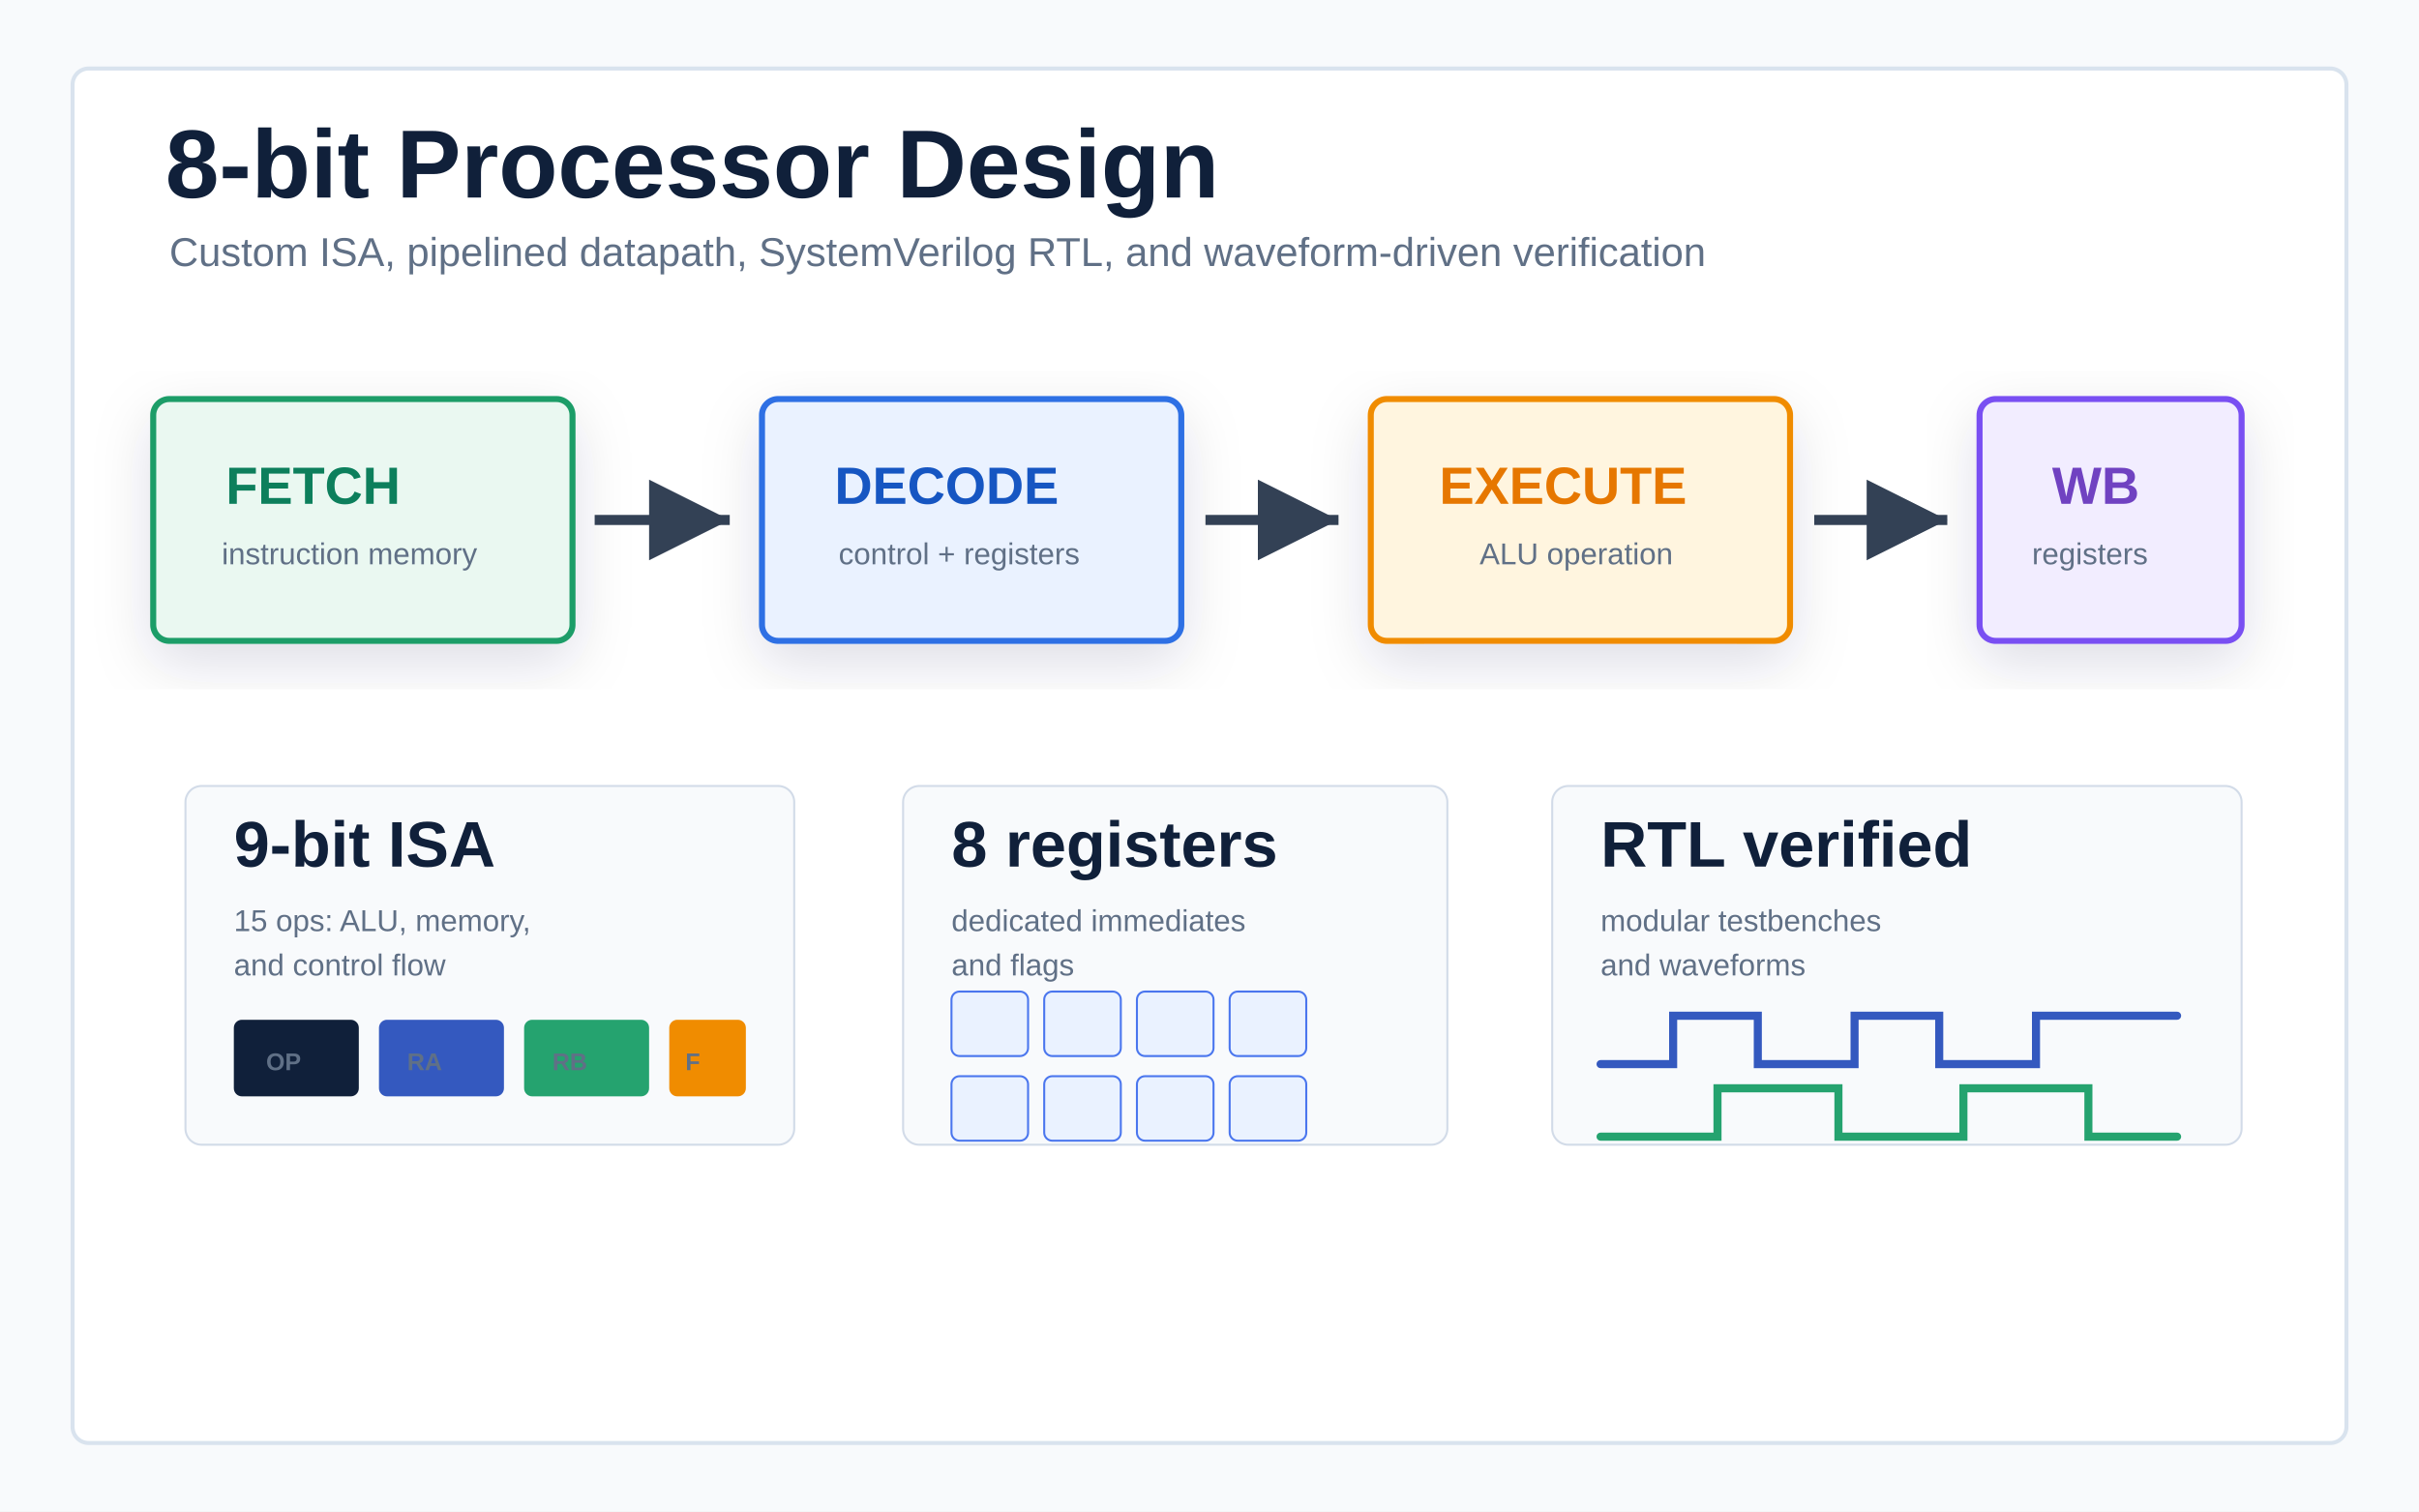
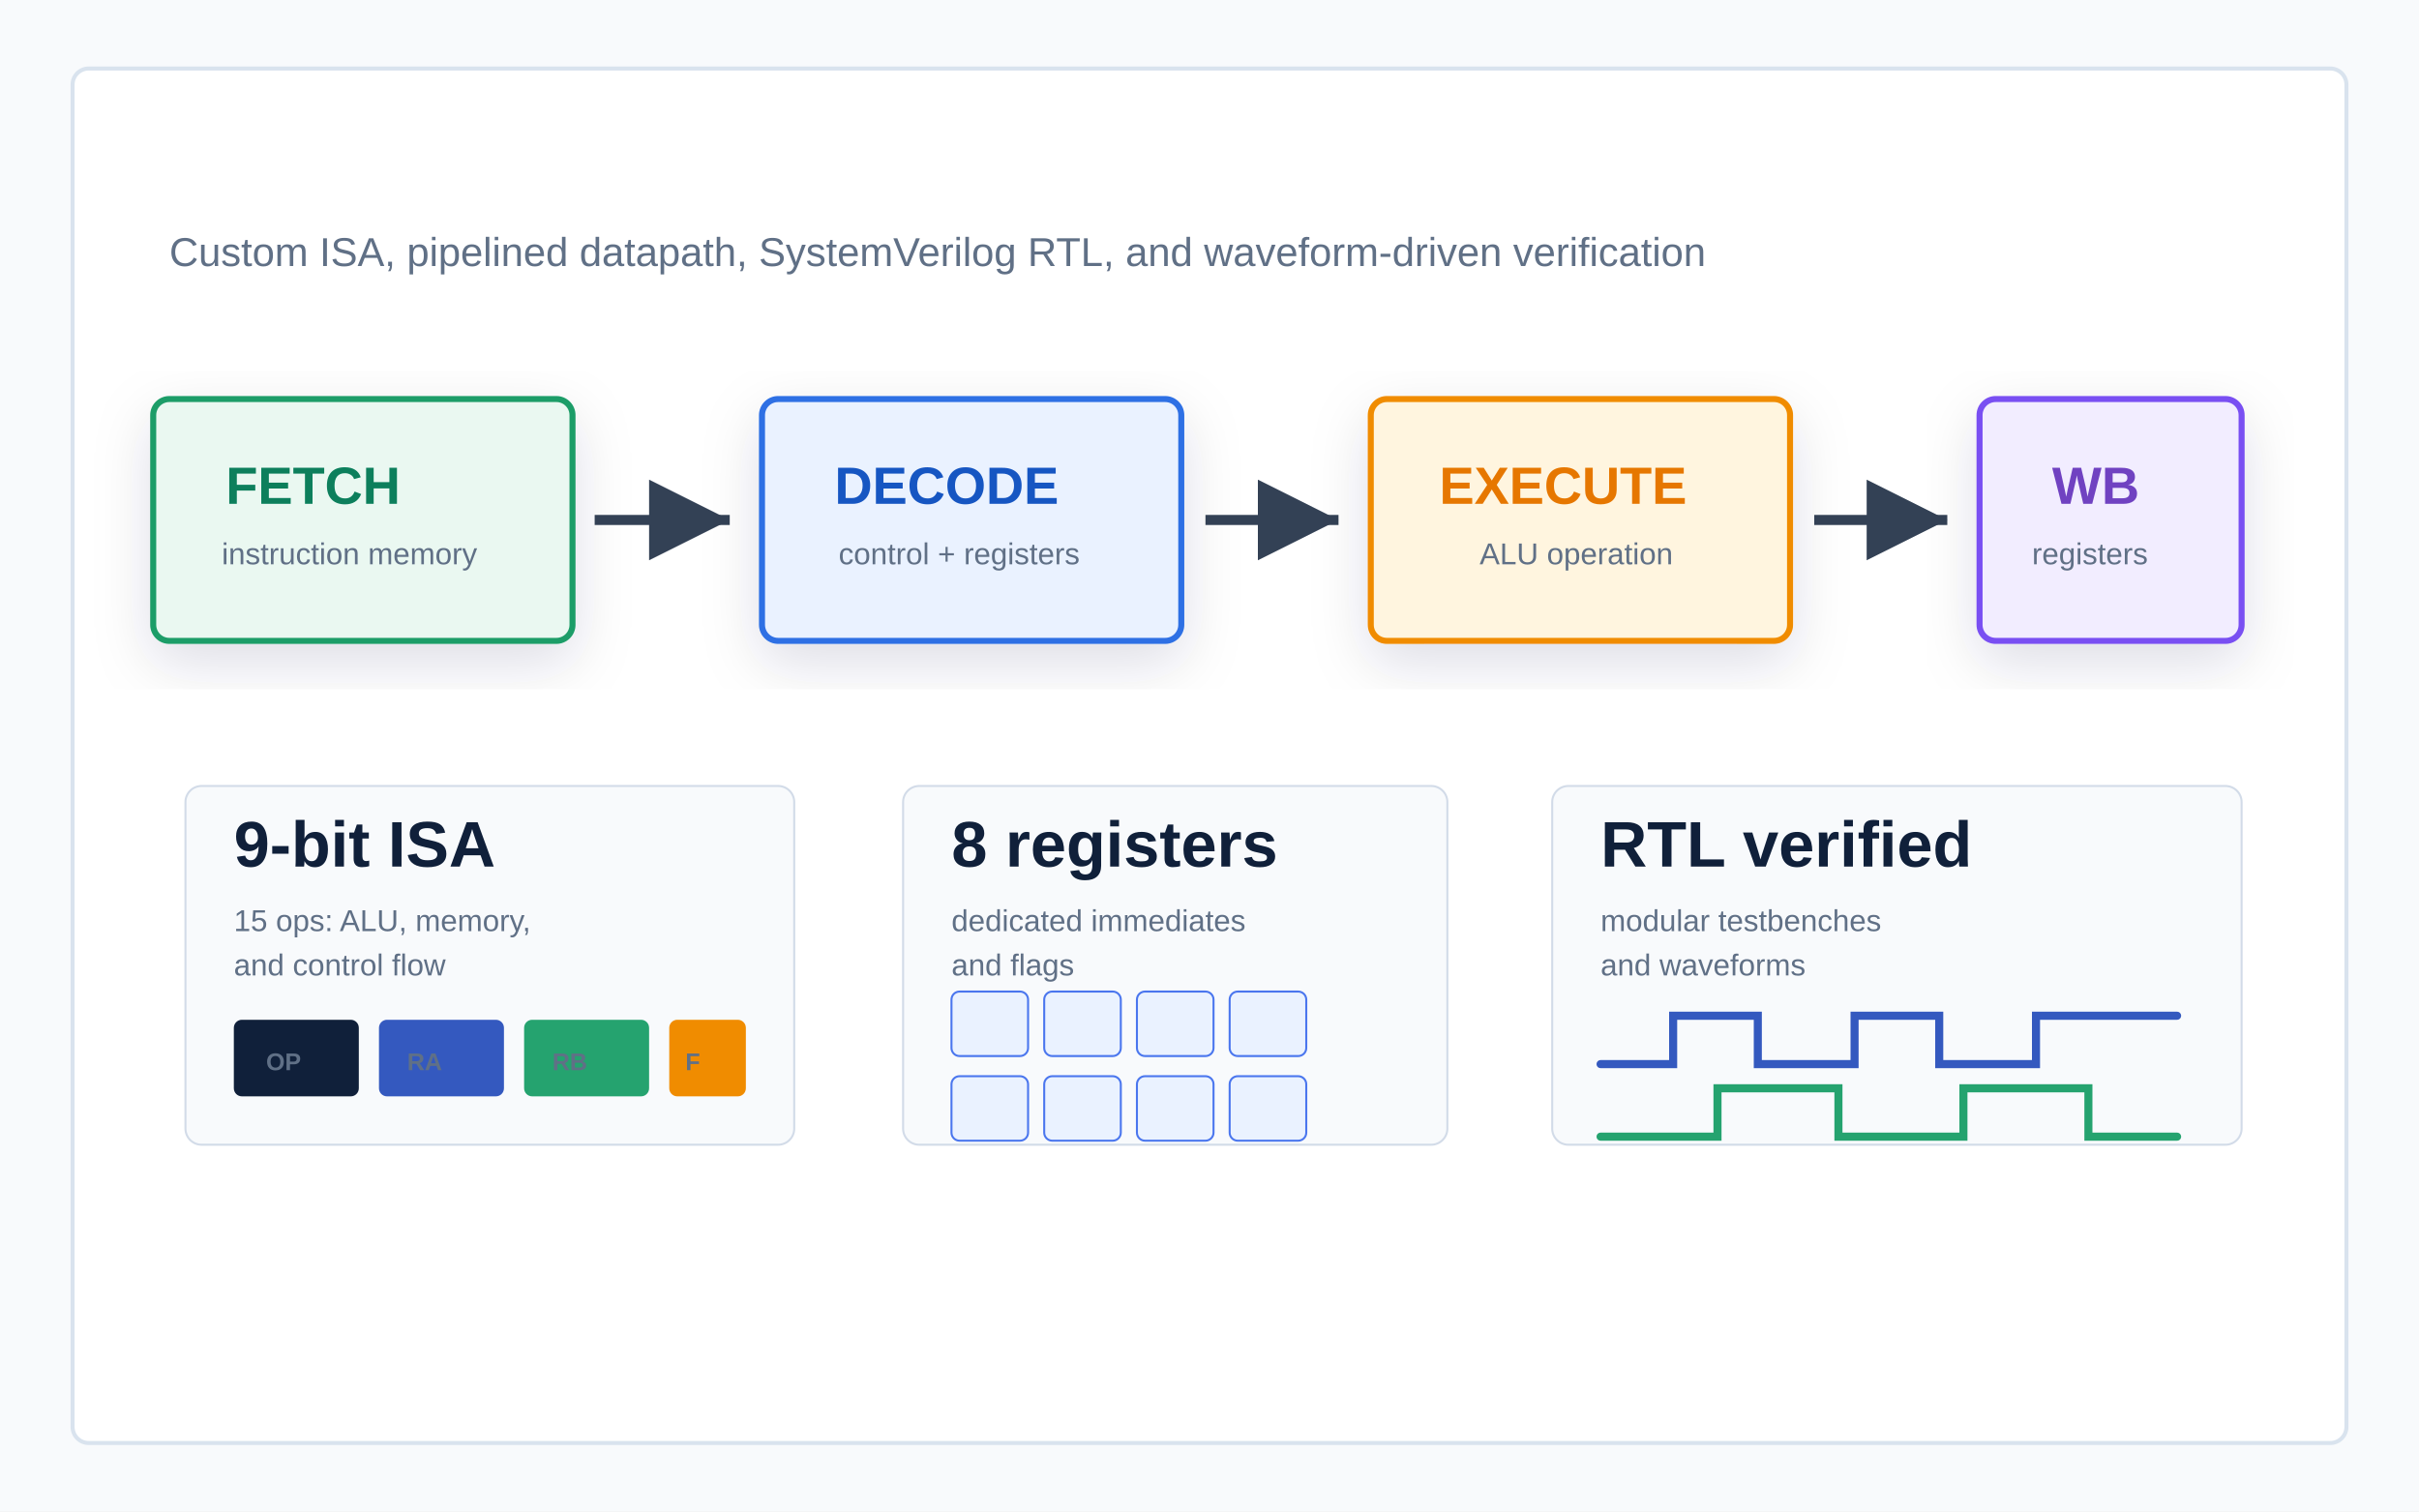
<svg xmlns="http://www.w3.org/2000/svg" viewBox="0 0 1200 750" role="img" aria-labelledby="title desc">
  <defs>
    <filter id="shadow" x="-20%" y="-20%" width="140%" height="140%">
      <feDropShadow dx="0" dy="10" stdDeviation="14" flood-color="#12233f" flood-opacity="0.13" />
    </filter>
    <marker id="arrow" markerWidth="12" markerHeight="12" refX="10" refY="6" orient="auto" markerUnits="strokeWidth">
      <path d="M2 2 L10 6 L2 10 Z" fill="#334155" />
    </marker>
    <style>
      .bg{fill:#f8fafc}
      .panel{fill:#fff;stroke:#d9e3ee;stroke-width:2}
      .title{font:700 48px Poppins,Arial,sans-serif;fill:#10203a}
      .sub{font:500 20px Poppins,Arial,sans-serif;fill:#607086}
      .stage{font:700 26px Poppins,Arial,sans-serif}
      .small{font:500 15px Poppins,Arial,sans-serif;fill:#607086}
      .tiny{font:700 12px Poppins,Arial,sans-serif;fill:#607086}
      .metric{font:700 32px Poppins,Arial,sans-serif;fill:#10203a}
      .box{stroke-width:3;rx:8}
      .wire{fill:none;stroke:#334155;stroke-width:5;marker-end:url(#arrow)}
    </style>
  </defs>
  <rect class="bg" width="1200" height="750" />
  <rect x="36" y="34" width="1128" height="682" rx="8" class="panel" />
-   <text x="82" y="98" class="title">8-bit Processor Design</text>
  <text x="84" y="132" class="sub">Custom ISA, pipelined datapath, SystemVerilog RTL, and waveform-driven verification</text>
  <g transform="translate(76 198)" filter="url(#shadow)">
    <rect x="0" y="0" width="208" height="120" rx="8" fill="#eaf8f1" stroke="#1f9d68" class="box" />
    <text x="36" y="52" class="stage" fill="#087f5b">FETCH</text>
    <text x="34" y="82" class="small">instruction memory</text>
  </g>
  <path d="M295 258 L362 258" class="wire" />
  <g transform="translate(378 198)" filter="url(#shadow)">
    <rect x="0" y="0" width="208" height="120" rx="8" fill="#eaf2ff" stroke="#2f6fe4" class="box" />
    <text x="36" y="52" class="stage" fill="#1756c2">DECODE</text>
    <text x="38" y="82" class="small">control + registers</text>
  </g>
  <path d="M598 258 L664 258" class="wire" />
  <g transform="translate(680 198)" filter="url(#shadow)">
    <rect x="0" y="0" width="208" height="120" rx="8" fill="#fff5df" stroke="#f08c00" class="box" />
    <text x="34" y="52" class="stage" fill="#e67700">EXECUTE</text>
    <text x="54" y="82" class="small">ALU operation</text>
  </g>
  <path d="M900 258 L966 258" class="wire" />
  <g transform="translate(982 198)" filter="url(#shadow)">
    <rect x="0" y="0" width="130" height="120" rx="8" fill="#f2edff" stroke="#7950f2" class="box" />
    <text x="36" y="52" class="stage" fill="#6f42c1">WB</text>
    <text x="26" y="82" class="small">registers</text>
  </g>
  <g transform="translate(92 390)">
    <rect x="0" y="0" width="302" height="178" rx="8" fill="#f8fafc" stroke="#d2dbe8" />
    <text x="24" y="40" class="metric">9-bit ISA</text>
    <text x="24" y="72" class="small">15 ops: ALU, memory,</text>
    <text x="24" y="94" class="small">and control flow</text>
    <g transform="translate(24 116)">
      <rect x="0" y="0" width="62" height="38" rx="4" fill="#10203a" />
      <rect x="72" y="0" width="62" height="38" rx="4" fill="#3459bf" />
      <rect x="144" y="0" width="62" height="38" rx="4" fill="#25a36f" />
      <rect x="216" y="0" width="38" height="38" rx="4" fill="#f08c00" />
      <text x="16" y="25" class="tiny" fill="#fff">OP</text>
      <text x="86" y="25" class="tiny" fill="#fff">RA</text>
      <text x="158" y="25" class="tiny" fill="#fff">RB</text>
      <text x="224" y="25" class="tiny" fill="#fff">F</text>
    </g>
  </g>
  <g transform="translate(448 390)">
    <rect x="0" y="0" width="270" height="178" rx="8" fill="#f8fafc" stroke="#d2dbe8" />
    <text x="24" y="40" class="metric">8 registers</text>
    <text x="24" y="72" class="small">dedicated immediates</text>
    <text x="24" y="94" class="small">and flags</text>
    <g transform="translate(24 102)" fill="#eaf2ff" stroke="#4a76ee">
      <rect x="0" y="0" width="38" height="32" rx="4" />
      <rect x="46" y="0" width="38" height="32" rx="4" />
      <rect x="92" y="0" width="38" height="32" rx="4" />
      <rect x="138" y="0" width="38" height="32" rx="4" />
      <rect x="0" y="42" width="38" height="32" rx="4" />
      <rect x="46" y="42" width="38" height="32" rx="4" />
      <rect x="92" y="42" width="38" height="32" rx="4" />
      <rect x="138" y="42" width="38" height="32" rx="4" />
    </g>
  </g>
  <g transform="translate(770 390)">
    <rect x="0" y="0" width="342" height="178" rx="8" fill="#f8fafc" stroke="#d2dbe8" />
    <text x="24" y="40" class="metric">RTL verified</text>
    <text x="24" y="72" class="small">modular testbenches</text>
    <text x="24" y="94" class="small">and waveforms</text>
    <g transform="translate(24 108)" fill="none" stroke-linecap="round">
      <path d="M0 30 H36 V6 H78 V30 H126 V6 H168 V30 H216 V6 H286" stroke="#3459bf" stroke-width="4" />
      <path d="M0 66 H58 V42 H118 V66 H180 V42 H242 V66 H286" stroke="#25a36f" stroke-width="4" />
    </g>
  </g>
</svg>
